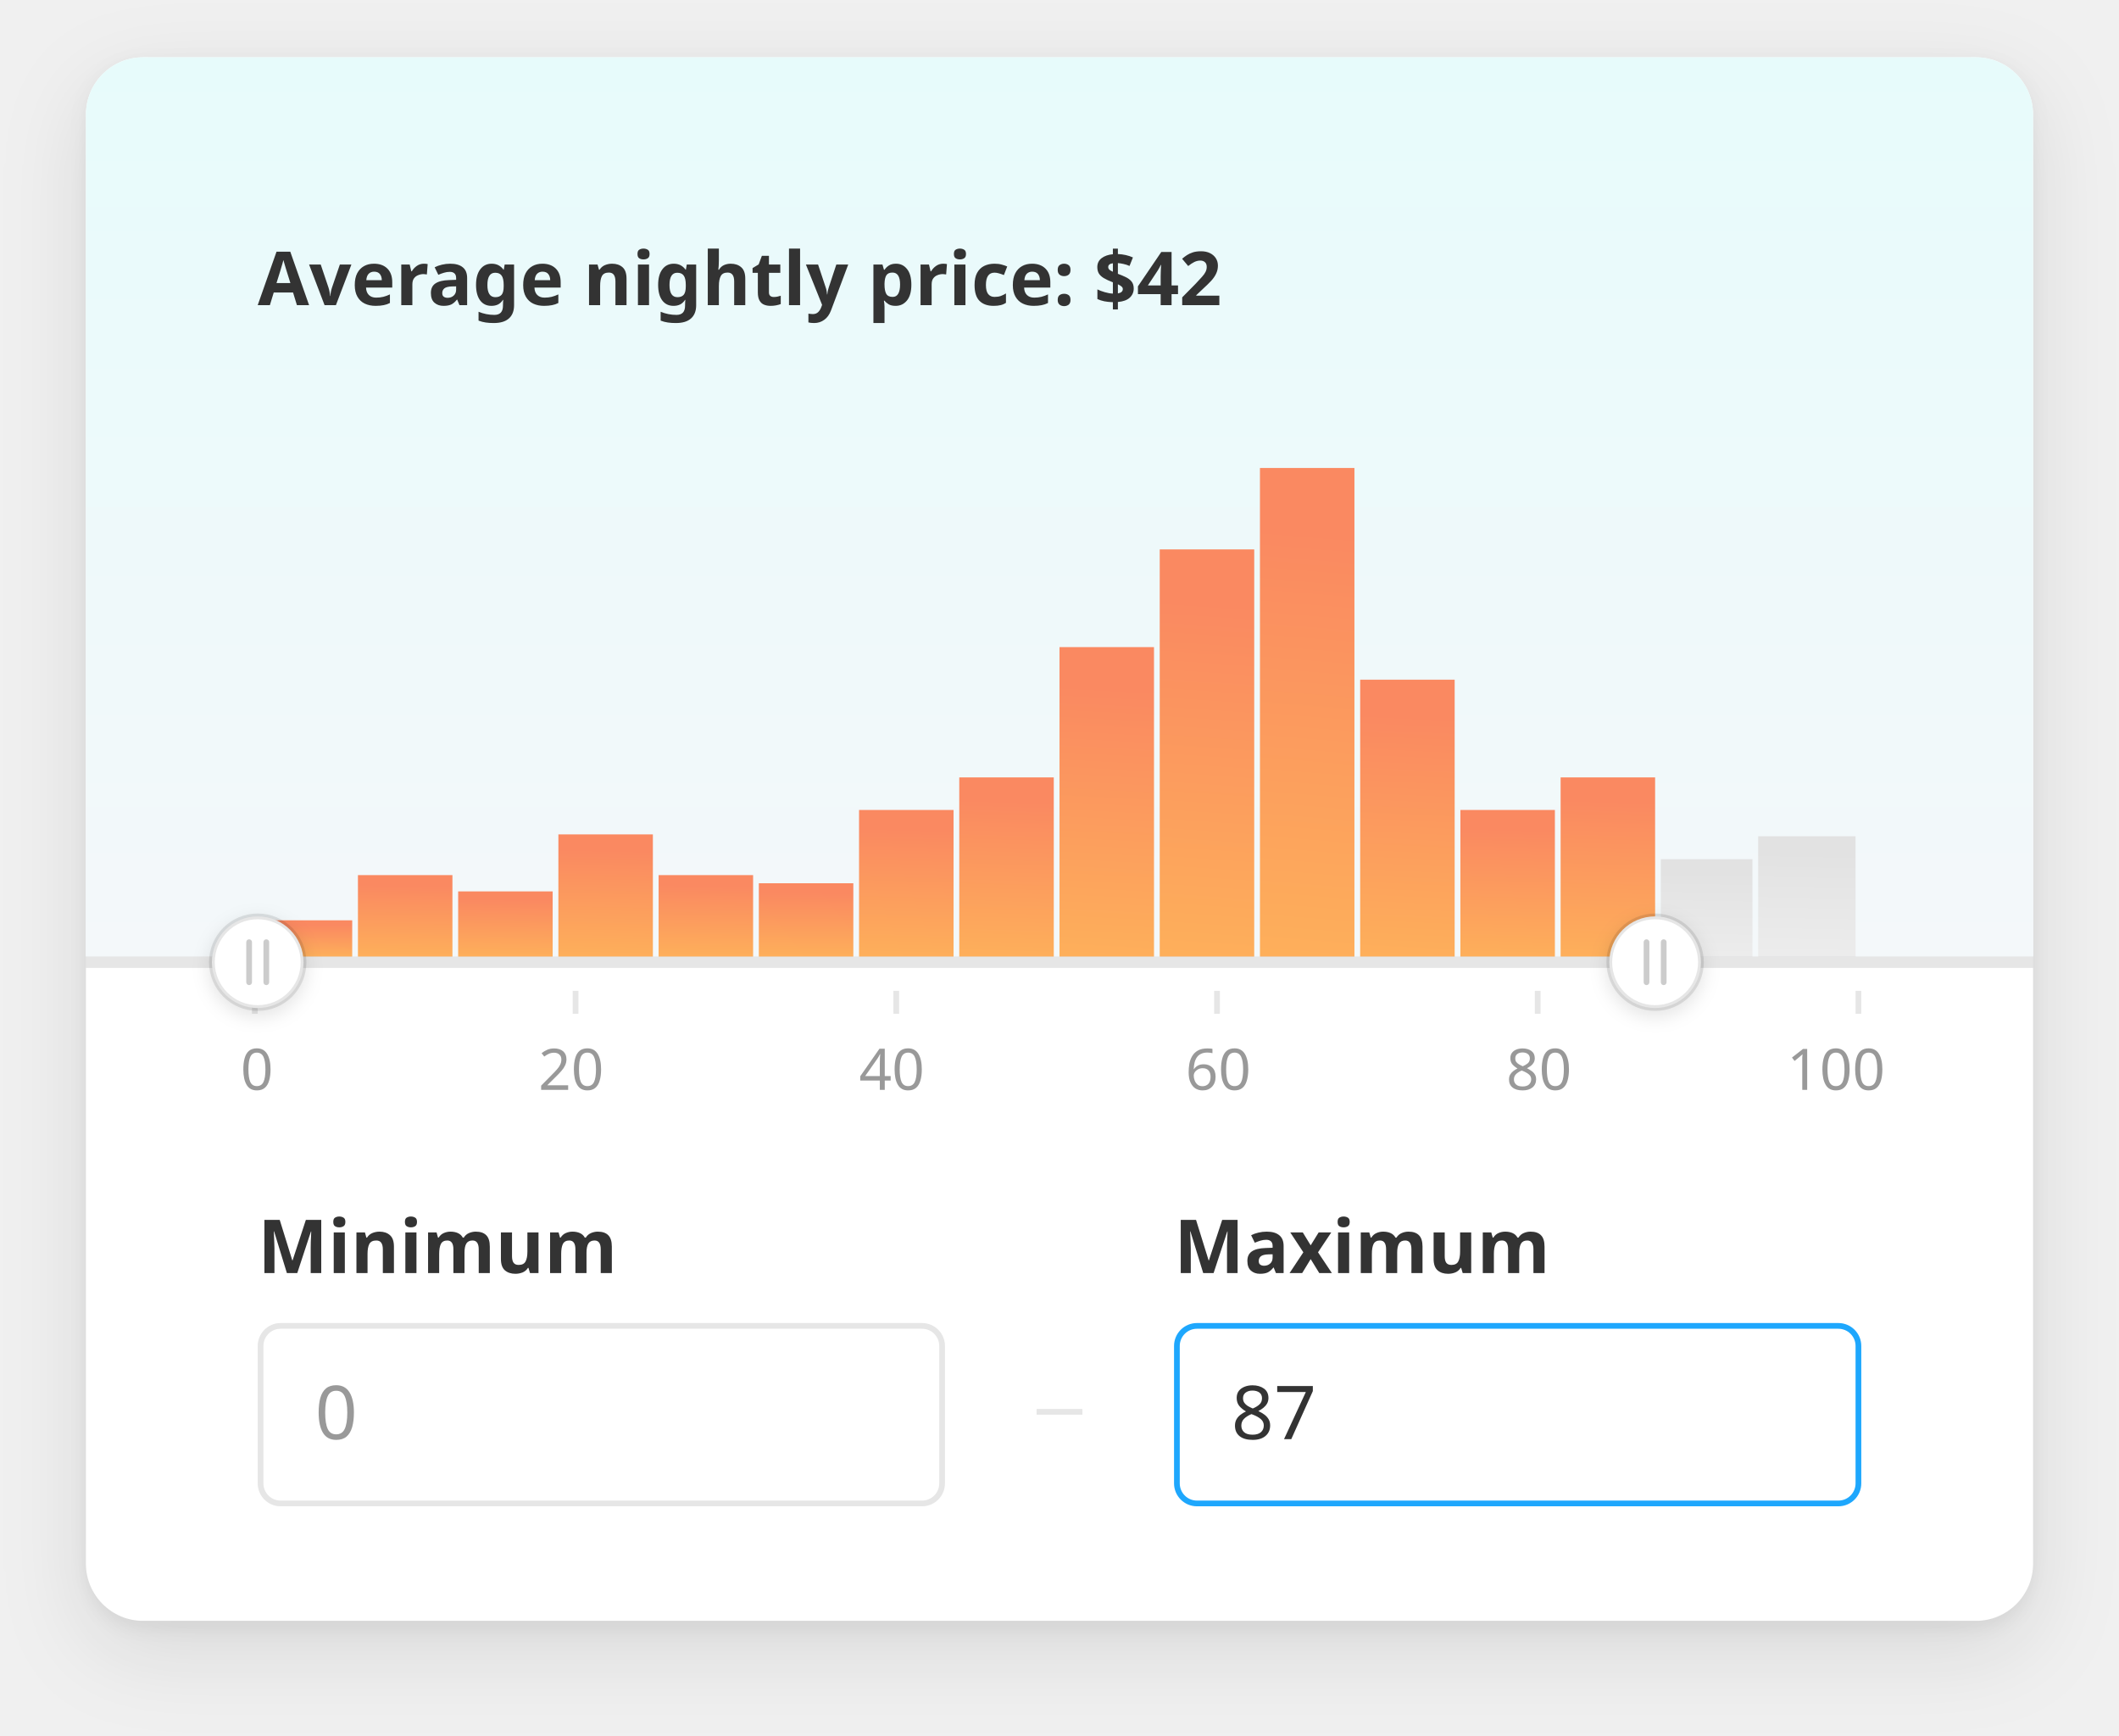
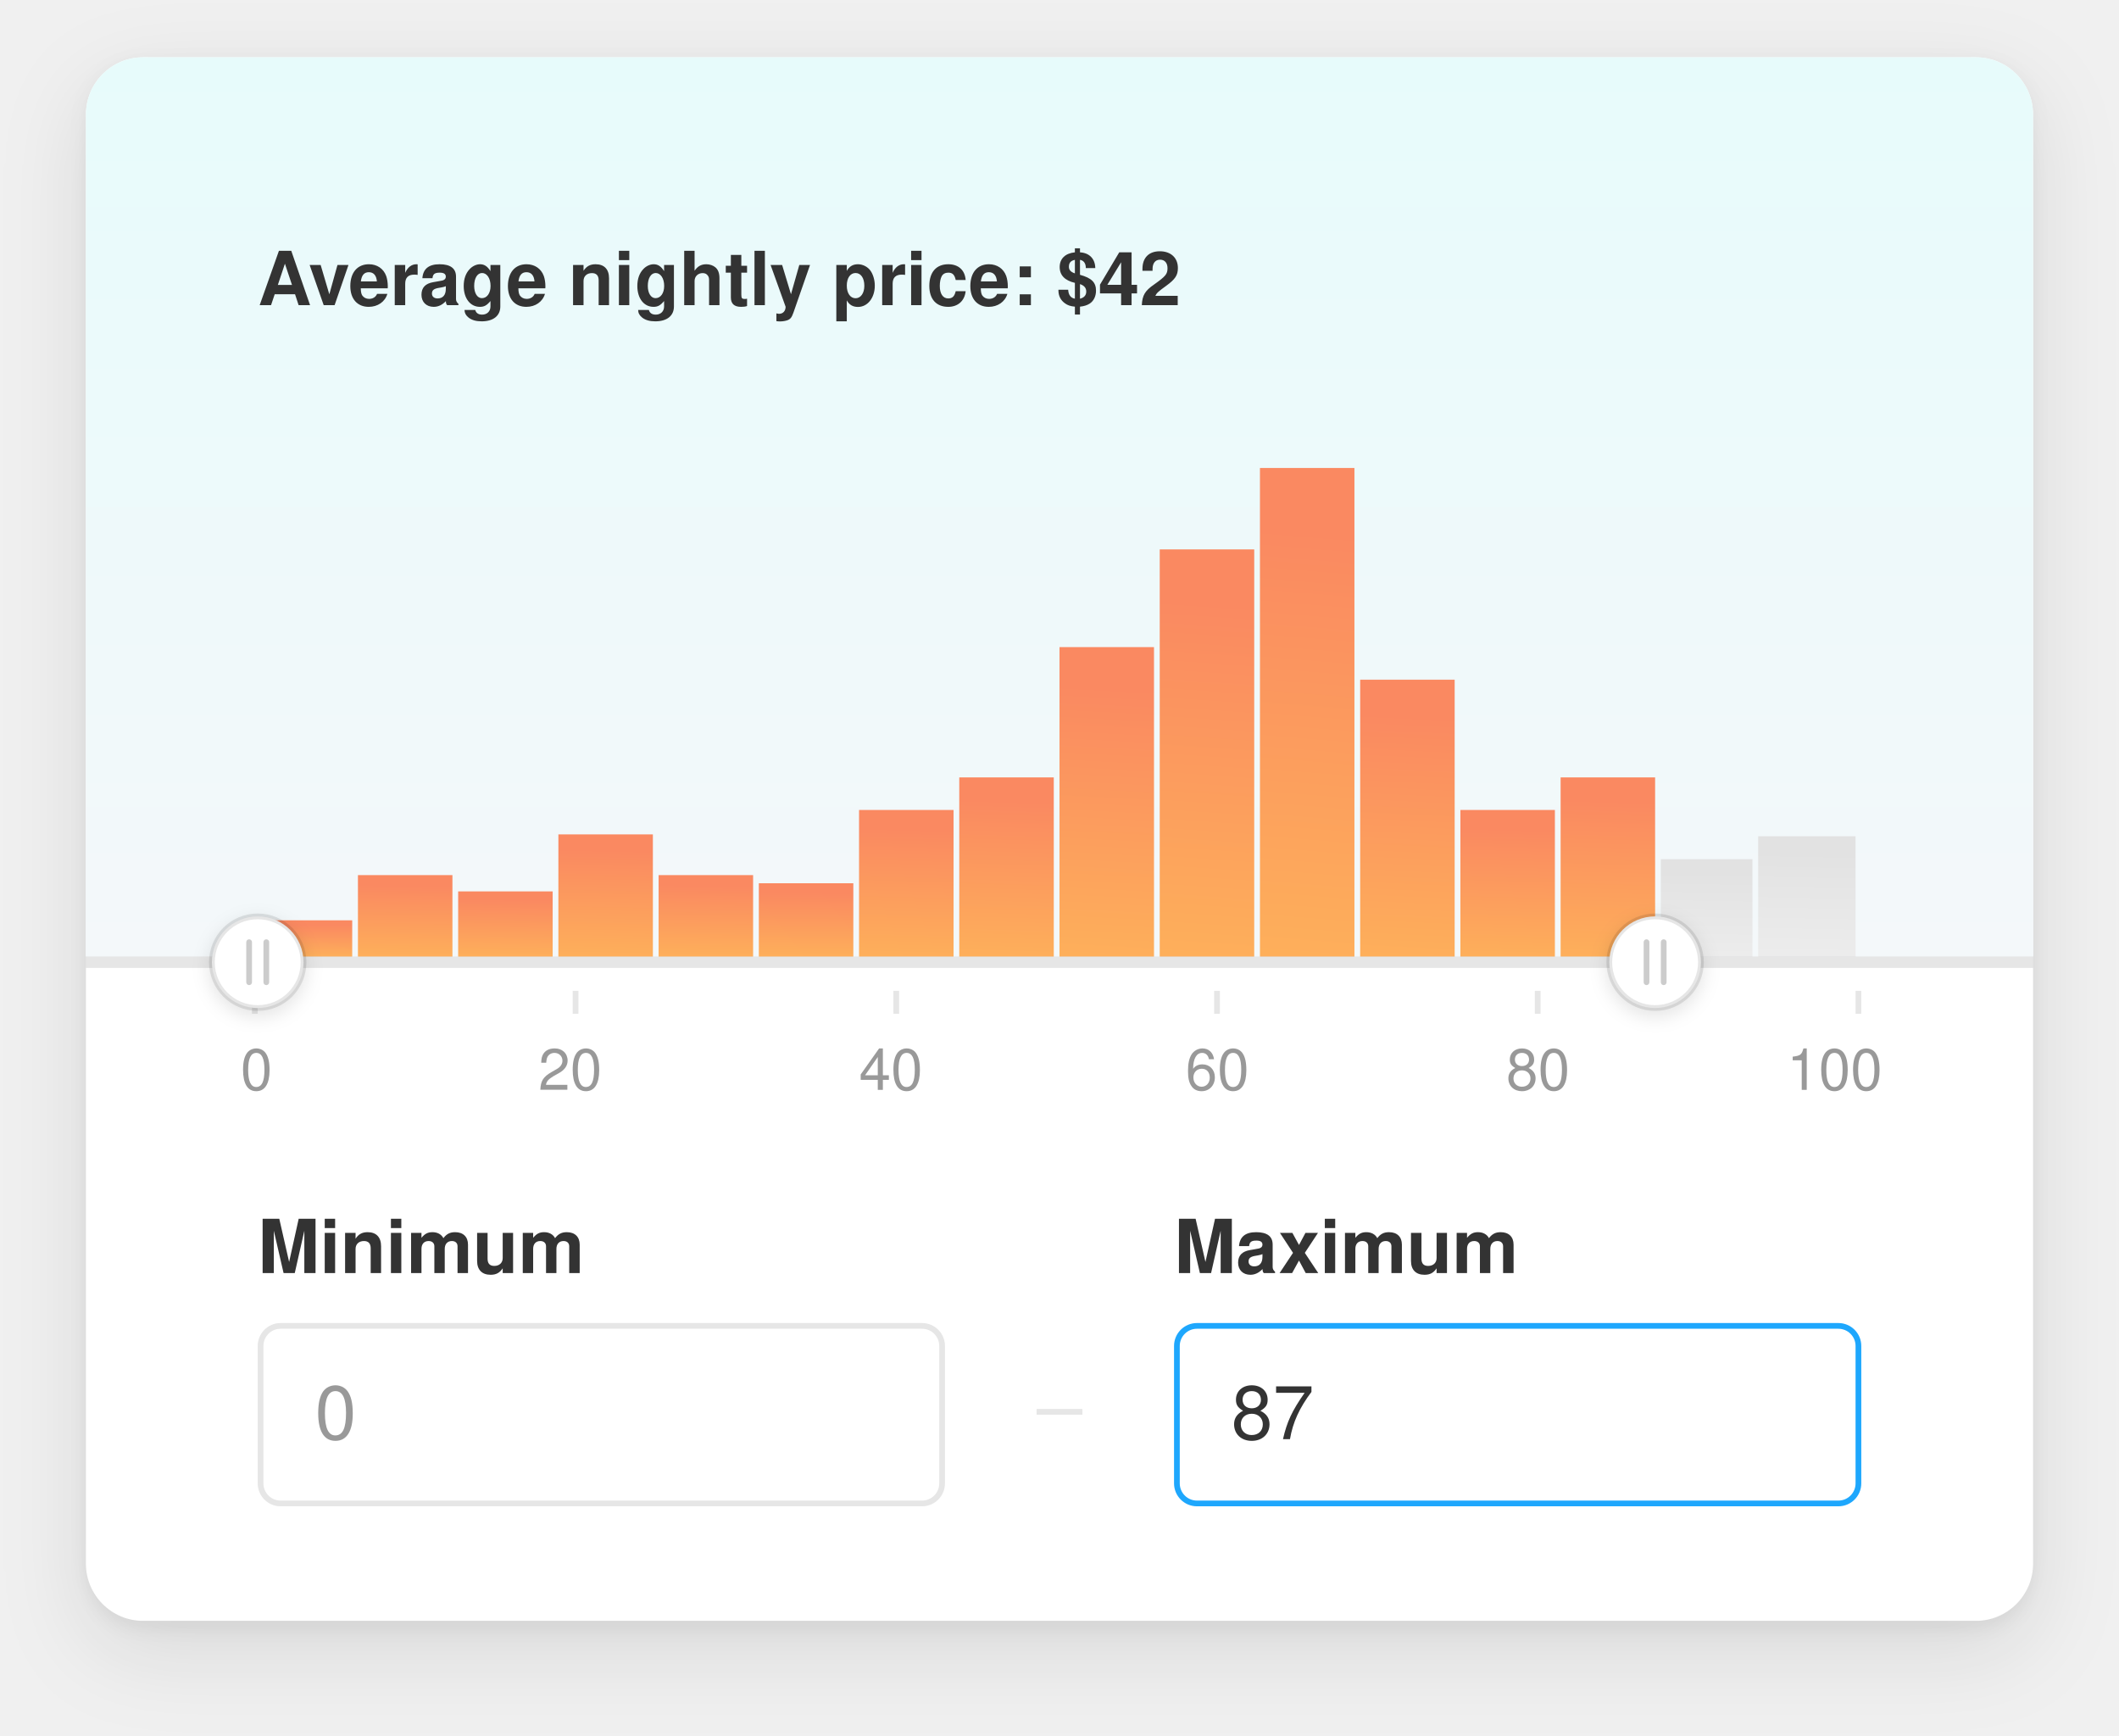
<svg xmlns="http://www.w3.org/2000/svg" width="370" height="303" viewBox="0 0 370 303" fill="none">
  <g id="RangeSlider">
    <g id="Rectangle 160" filter="url(#filter0_dd_3666_63519)">
      <rect x="15" y="10" width="340" height="273" rx="10" fill="white" />
    </g>
    <g id="Group 74">
-       <text id="Requests" fill="#333333" xml:space="preserve" style="white-space: pre" font-family="Nunito Sans" font-size="13" font-weight="bold" letter-spacing="0em">
+       <text id="Requests" fill="#333333" xml:space="preserve" style="white-space: pre" font-family="'Nunito Sans', 'Helvetica Neue', Helvetica, Arial, sans-serif" font-size="13" font-weight="bold" letter-spacing="0em">
        <tspan x="45" y="222.277">Minimum</tspan>
      </text>
-       <text id="Requests_2" fill="#333333" xml:space="preserve" style="white-space: pre" font-family="Nunito Sans" font-size="13" font-weight="bold" letter-spacing="0em">
+       <text id="Requests_2" fill="#333333" xml:space="preserve" style="white-space: pre" font-family="'Nunito Sans', 'Helvetica Neue', Helvetica, Arial, sans-serif" font-size="13" font-weight="bold" letter-spacing="0em">
        <tspan x="205" y="222.277">Maximum</tspan>
      </text>
      <g id="Input / Text">
        <g id="_Input / Text">
          <rect x="205.5" y="231.5" width="119" height="31" rx="3.5" fill="white" />
-           <text id="Text" fill="#333333" xml:space="preserve" style="white-space: pre" font-family="Nunito Sans" font-size="13" letter-spacing="0em">
+           <text id="Text" fill="#333333" xml:space="preserve" style="white-space: pre" font-family="'Nunito Sans', 'Helvetica Neue', Helvetica, Arial, sans-serif" font-size="13" letter-spacing="0em">
            <tspan x="215" y="251.277">87</tspan>
          </text>
          <rect x="205.5" y="231.5" width="119" height="31" rx="3.5" stroke="#1EA7FD" />
        </g>
      </g>
      <g id="Input / Text_2">
        <g id="_Input / Text_2">
          <rect x="45" y="231" width="120" height="32" rx="4" fill="white" />
-           <text id="Text_2" fill="#999999" xml:space="preserve" style="white-space: pre" font-family="Nunito Sans" font-size="13" letter-spacing="0em">
+           <text id="Text_2" fill="#999999" xml:space="preserve" style="white-space: pre" font-family="'Nunito Sans', 'Helvetica Neue', Helvetica, Arial, sans-serif" font-size="13" letter-spacing="0em">
            <tspan x="55" y="251.277">0</tspan>
          </text>
          <rect x="45.5" y="231.5" width="119" height="31" rx="3.5" stroke="black" stroke-opacity="0.1" />
        </g>
      </g>
      <rect id="Rectangle 163" x="181" y="246" width="8" height="1" fill="black" fill-opacity="0.1" />
    </g>
    <path id="Rectangle 161" d="M15 20C15 14.477 19.477 10 25 10H345C350.523 10 355 14.477 355 20V167H15V20Z" fill="url(#paint0_linear_3666_63519)" />
    <g id="Frame 141">
      <rect id="Rectangle 34 Copy 21" width="16.5" height="6.325" transform="matrix(-1 0 0 1 61.5 160.686)" fill="url(#paint1_linear_3666_63519)" />
      <rect id="Rectangle 34 Copy 20" width="16.5" height="14.217" transform="matrix(-1 0 0 1 79 152.794)" fill="url(#paint2_linear_3666_63519)" />
      <rect id="Rectangle 34 Copy 15" width="16.5" height="11.374" transform="matrix(-1 0 0 1 96.5 155.638)" fill="url(#paint3_linear_3666_63519)" />
      <rect id="Rectangle 34 Copy 13" width="16.5" height="21.325" transform="matrix(-1 0 0 1 114 145.686)" fill="url(#paint4_linear_3666_63519)" />
      <rect id="Rectangle 34 Copy 12" width="16.5" height="14.217" transform="matrix(-1 0 0 1 131.5 152.794)" fill="url(#paint5_linear_3666_63519)" />
      <rect id="Rectangle 34 Copy 11" width="16.5" height="12.795" transform="matrix(-1 0 0 1 149 154.216)" fill="url(#paint6_linear_3666_63519)" />
      <rect id="Rectangle 34 Copy 10" width="16.5" height="25.59" transform="matrix(-1 0 0 1 166.5 141.421)" fill="url(#paint7_linear_3666_63519)" />
      <rect id="Rectangle 34 Copy 8" width="16.5" height="31.277" transform="matrix(-1 0 0 1 184 135.734)" fill="url(#paint8_linear_3666_63519)" />
      <rect id="Rectangle 34 Copy 6" width="16.5" height="54.024" transform="matrix(-1 0 0 1 201.5 112.987)" fill="url(#paint9_linear_3666_63519)" />
      <rect id="Rectangle 34 Copy 5" width="16.5" height="71.085" transform="matrix(-1 0 0 1 219 95.9264)" fill="url(#paint10_linear_3666_63519)" />
      <rect id="Rectangle 34 Copy 4" width="16.5" height="85.302" transform="matrix(-1 0 0 1 236.5 81.7095)" fill="url(#paint11_linear_3666_63519)" />
      <rect id="Rectangle 34 Copy 2" width="16.5" height="48.338" transform="matrix(-1 0 0 1 254 118.673)" fill="url(#paint12_linear_3666_63519)" />
      <rect id="Rectangle 34" width="16.5" height="25.59" transform="matrix(-1 0 0 1 271.5 141.421)" fill="url(#paint13_linear_3666_63519)" />
      <rect id="Rectangle 34 Copy 30" width="16.5" height="31.277" transform="matrix(-1 0 0 1 289 135.734)" fill="url(#paint14_linear_3666_63519)" />
      <rect id="Rectangle 34 Copy 31" width="16" height="17" transform="matrix(-1 0 0 1 306 150.011)" fill="url(#paint15_linear_3666_63519)" />
      <rect id="Rectangle 34 Copy 32" width="17" height="21" transform="matrix(-1 0 0 1 324 146.011)" fill="url(#paint16_linear_3666_63519)" />
    </g>
    <path id="xticks" fill-rule="evenodd" clip-rule="evenodd" d="M45 173H44V177H45V173ZM269 173H268V177H269V173ZM156 173H157V177H156V173ZM325 173H324V177H325V173ZM100 173H101V177H100V173ZM213 173H212V177H213V173Z" fill="black" fill-opacity="0.1" />
    <g id="xaxis">
-       <text id="30ms" fill="#999999" xml:space="preserve" style="white-space: pre" font-family="Nunito Sans" font-size="10" letter-spacing="0px">
+       <text id="30ms" fill="#999999" xml:space="preserve" style="white-space: pre" font-family="'Nunito Sans', 'Helvetica Neue', Helvetica, Arial, sans-serif" font-size="10" letter-spacing="0px">
        <tspan x="94.004" y="190.29">20</tspan>
      </text>
-       <text id="40ms" fill="#999999" xml:space="preserve" style="white-space: pre" font-family="Nunito Sans" font-size="10" letter-spacing="0px">
+       <text id="40ms" fill="#999999" xml:space="preserve" style="white-space: pre" font-family="'Nunito Sans', 'Helvetica Neue', Helvetica, Arial, sans-serif" font-size="10" letter-spacing="0px">
        <tspan x="150.004" y="190.29">40</tspan>
      </text>
-       <text id="50ms" fill="#999999" xml:space="preserve" style="white-space: pre" font-family="Nunito Sans" font-size="10" letter-spacing="0px">
+       <text id="50ms" fill="#999999" xml:space="preserve" style="white-space: pre" font-family="'Nunito Sans', 'Helvetica Neue', Helvetica, Arial, sans-serif" font-size="10" letter-spacing="0px">
        <tspan x="207.004" y="190.29">60</tspan>
      </text>
-       <text id="60ms" fill="#999999" xml:space="preserve" style="white-space: pre" font-family="Nunito Sans" font-size="10" letter-spacing="0px">
+       <text id="60ms" fill="#999999" xml:space="preserve" style="white-space: pre" font-family="'Nunito Sans', 'Helvetica Neue', Helvetica, Arial, sans-serif" font-size="10" letter-spacing="0px">
        <tspan x="263.004" y="190.29">80</tspan>
      </text>
-       <text id="80ms" fill="#999999" xml:space="preserve" style="white-space: pre" font-family="Nunito Sans" font-size="10" letter-spacing="0px">
+       <text id="80ms" fill="#999999" xml:space="preserve" style="white-space: pre" font-family="'Nunito Sans', 'Helvetica Neue', Helvetica, Arial, sans-serif" font-size="10" letter-spacing="0px">
        <tspan x="312.006" y="190.29">100</tspan>
      </text>
-       <text id="20ms" fill="#999999" xml:space="preserve" style="white-space: pre" font-family="Nunito Sans" font-size="10" letter-spacing="0px">
+       <text id="20ms" fill="#999999" xml:space="preserve" style="white-space: pre" font-family="'Nunito Sans', 'Helvetica Neue', Helvetica, Arial, sans-serif" font-size="10" letter-spacing="0px">
        <tspan x="42.002" y="190.29">0</tspan>
      </text>
    </g>
-     <text id="Latency distribution" fill="#333333" xml:space="preserve" style="white-space: pre" font-family="Nunito Sans" font-size="13" font-weight="bold" letter-spacing="0em">
+     <text id="Latency distribution" fill="#333333" xml:space="preserve" style="white-space: pre" font-family="'Nunito Sans', 'Helvetica Neue', Helvetica, Arial, sans-serif" font-size="13" font-weight="bold" letter-spacing="0em">
      <tspan x="45" y="53.277">Average nightly price: $42</tspan>
    </text>
    <rect id="Rectangle 162" x="355" y="169" width="340" height="2" transform="rotate(-180 355 169)" fill="black" fill-opacity="0.1" />
    <g id="Group 72">
      <g id="Oval" filter="url(#filter1_d_3666_63519)">
        <circle cx="289" cy="168" r="8" fill="white" />
        <circle cx="289" cy="168" r="8" stroke="black" stroke-opacity="0.1" />
      </g>
      <rect id="Rectangle 160_2" x="287" y="164" width="1" height="8" rx="0.5" fill="#CCCCCC" />
      <rect id="Rectangle 161_2" x="290" y="164" width="1" height="8" rx="0.5" fill="#CCCCCC" />
    </g>
    <g id="Group 73">
      <g id="Oval_2" filter="url(#filter2_d_3666_63519)">
        <circle cx="45" cy="168" r="8" fill="white" />
        <circle cx="45" cy="168" r="8" stroke="black" stroke-opacity="0.1" />
      </g>
      <rect id="Rectangle 160_3" x="43" y="164" width="1" height="8" rx="0.5" fill="#CCCCCC" />
      <rect id="Rectangle 161_3" x="46" y="164" width="1" height="8" rx="0.5" fill="#CCCCCC" />
    </g>
  </g>
  <defs>
    <filter id="filter0_dd_3666_63519" x="0" y="0" width="370" height="303" filterUnits="userSpaceOnUse" color-interpolation-filters="sRGB">
      <feFlood flood-opacity="0" result="BackgroundImageFix" />
      <feColorMatrix in="SourceAlpha" type="matrix" values="0 0 0 0 0 0 0 0 0 0 0 0 0 0 0 0 0 0 127 0" result="hardAlpha" />
      <feOffset dy="5" />
      <feGaussianBlur stdDeviation="7.5" />
      <feColorMatrix type="matrix" values="0 0 0 0 0 0 0 0 0 0 0 0 0 0 0 0 0 0 0.1 0" />
      <feBlend mode="normal" in2="BackgroundImageFix" result="effect1_dropShadow_3666_63519" />
      <feColorMatrix in="SourceAlpha" type="matrix" values="0 0 0 0 0 0 0 0 0 0 0 0 0 0 0 0 0 0 127 0" result="hardAlpha" />
      <feOffset dy="1" />
      <feGaussianBlur stdDeviation="1.5" />
      <feColorMatrix type="matrix" values="0 0 0 0 0 0 0 0 0 0 0 0 0 0 0 0 0 0 0.05 0" />
      <feBlend mode="normal" in2="effect1_dropShadow_3666_63519" result="effect2_dropShadow_3666_63519" />
      <feBlend mode="normal" in="SourceGraphic" in2="effect2_dropShadow_3666_63519" result="shape" />
    </filter>
    <filter id="filter1_d_3666_63519" x="277.5" y="157.5" width="23" height="23" filterUnits="userSpaceOnUse" color-interpolation-filters="sRGB">
      <feFlood flood-opacity="0" result="BackgroundImageFix" />
      <feColorMatrix in="SourceAlpha" type="matrix" values="0 0 0 0 0 0 0 0 0 0 0 0 0 0 0 0 0 0 127 0" result="hardAlpha" />
      <feOffset dy="1" />
      <feGaussianBlur stdDeviation="1.5" />
      <feColorMatrix type="matrix" values="0 0 0 0 0 0 0 0 0 0 0 0 0 0 0 0 0 0 0.1 0" />
      <feBlend mode="normal" in2="BackgroundImageFix" result="effect1_dropShadow_3666_63519" />
      <feBlend mode="normal" in="SourceGraphic" in2="effect1_dropShadow_3666_63519" result="shape" />
    </filter>
    <filter id="filter2_d_3666_63519" x="33.5" y="157.5" width="23" height="23" filterUnits="userSpaceOnUse" color-interpolation-filters="sRGB">
      <feFlood flood-opacity="0" result="BackgroundImageFix" />
      <feColorMatrix in="SourceAlpha" type="matrix" values="0 0 0 0 0 0 0 0 0 0 0 0 0 0 0 0 0 0 127 0" result="hardAlpha" />
      <feOffset dy="1" />
      <feGaussianBlur stdDeviation="1.5" />
      <feColorMatrix type="matrix" values="0 0 0 0 0 0 0 0 0 0 0 0 0 0 0 0 0 0 0.1 0" />
      <feBlend mode="normal" in2="BackgroundImageFix" result="effect1_dropShadow_3666_63519" />
      <feBlend mode="normal" in="SourceGraphic" in2="effect1_dropShadow_3666_63519" result="shape" />
    </filter>
    <linearGradient id="paint0_linear_3666_63519" x1="185" y1="10" x2="185" y2="167" gradientUnits="userSpaceOnUse">
      <stop stop-color="#E7FBFB" />
      <stop offset="1" stop-color="#F4F8FA" />
    </linearGradient>
    <linearGradient id="paint1_linear_3666_63519" x1="-2.152" y1="0.89" x2="-2.105" y2="8.423" gradientUnits="userSpaceOnUse">
      <stop stop-color="#FA8961" />
      <stop offset="1" stop-color="#FFBD58" />
    </linearGradient>
    <linearGradient id="paint2_linear_3666_63519" x1="-2.152" y1="2" x2="-1.917" y2="18.928" gradientUnits="userSpaceOnUse">
      <stop stop-color="#FA8961" />
      <stop offset="1" stop-color="#FFBD58" />
    </linearGradient>
    <linearGradient id="paint3_linear_3666_63519" x1="-2.152" y1="1.6" x2="-2.001" y2="15.144" gradientUnits="userSpaceOnUse">
      <stop stop-color="#FA8961" />
      <stop offset="1" stop-color="#FFBD58" />
    </linearGradient>
    <linearGradient id="paint4_linear_3666_63519" x1="-2.152" y1="3" x2="-1.624" y2="28.387" gradientUnits="userSpaceOnUse">
      <stop stop-color="#FA8961" />
      <stop offset="1" stop-color="#FFBD58" />
    </linearGradient>
    <linearGradient id="paint5_linear_3666_63519" x1="-2.152" y1="2" x2="-1.917" y2="18.928" gradientUnits="userSpaceOnUse">
      <stop stop-color="#FA8961" />
      <stop offset="1" stop-color="#FFBD58" />
    </linearGradient>
    <linearGradient id="paint6_linear_3666_63519" x1="-2.152" y1="1.8" x2="-1.961" y2="17.036" gradientUnits="userSpaceOnUse">
      <stop stop-color="#FA8961" />
      <stop offset="1" stop-color="#FFBD58" />
    </linearGradient>
    <linearGradient id="paint7_linear_3666_63519" x1="-2.152" y1="3.6" x2="-1.391" y2="34.058" gradientUnits="userSpaceOnUse">
      <stop stop-color="#FA8961" />
      <stop offset="1" stop-color="#FFBD58" />
    </linearGradient>
    <linearGradient id="paint8_linear_3666_63519" x1="-2.152" y1="4.401" x2="-1.017" y2="41.615" gradientUnits="userSpaceOnUse">
      <stop stop-color="#FA8961" />
      <stop offset="1" stop-color="#FFBD58" />
    </linearGradient>
    <linearGradient id="paint9_linear_3666_63519" x1="-2.152" y1="7.601" x2="1.228" y2="71.762" gradientUnits="userSpaceOnUse">
      <stop stop-color="#FA8961" />
      <stop offset="1" stop-color="#FFBD58" />
    </linearGradient>
    <linearGradient id="paint10_linear_3666_63519" x1="-2.152" y1="10.001" x2="3.688" y2="94.253" gradientUnits="userSpaceOnUse">
      <stop stop-color="#FA8961" />
      <stop offset="1" stop-color="#FFBD58" />
    </linearGradient>
    <linearGradient id="paint11_linear_3666_63519" x1="-2.152" y1="12.001" x2="6.24" y2="112.892" gradientUnits="userSpaceOnUse">
      <stop stop-color="#FA8961" />
      <stop offset="1" stop-color="#FFBD58" />
    </linearGradient>
    <linearGradient id="paint12_linear_3666_63519" x1="-2.152" y1="6.801" x2="0.556" y2="64.24" gradientUnits="userSpaceOnUse">
      <stop stop-color="#FA8961" />
      <stop offset="1" stop-color="#FFBD58" />
    </linearGradient>
    <linearGradient id="paint13_linear_3666_63519" x1="-2.152" y1="3.6" x2="-1.391" y2="34.058" gradientUnits="userSpaceOnUse">
      <stop stop-color="#FA8961" />
      <stop offset="1" stop-color="#FFBD58" />
    </linearGradient>
    <linearGradient id="paint14_linear_3666_63519" x1="-2.152" y1="4.401" x2="-1.017" y2="41.615" gradientUnits="userSpaceOnUse">
      <stop stop-color="#FA8961" />
      <stop offset="1" stop-color="#FFBD58" />
    </linearGradient>
    <linearGradient id="paint15_linear_3666_63519" x1="-2.086" y1="2.392" x2="-1.74" y2="22.632" gradientUnits="userSpaceOnUse">
      <stop stop-color="#E2E2E2" />
      <stop offset="1" stop-color="#F0F0F0" />
    </linearGradient>
    <linearGradient id="paint16_linear_3666_63519" x1="-2.217" y1="2.955" x2="-1.72" y2="27.954" gradientUnits="userSpaceOnUse">
      <stop stop-color="#E2E2E2" />
      <stop offset="1" stop-color="#F0F0F0" />
    </linearGradient>
  </defs>
</svg>
